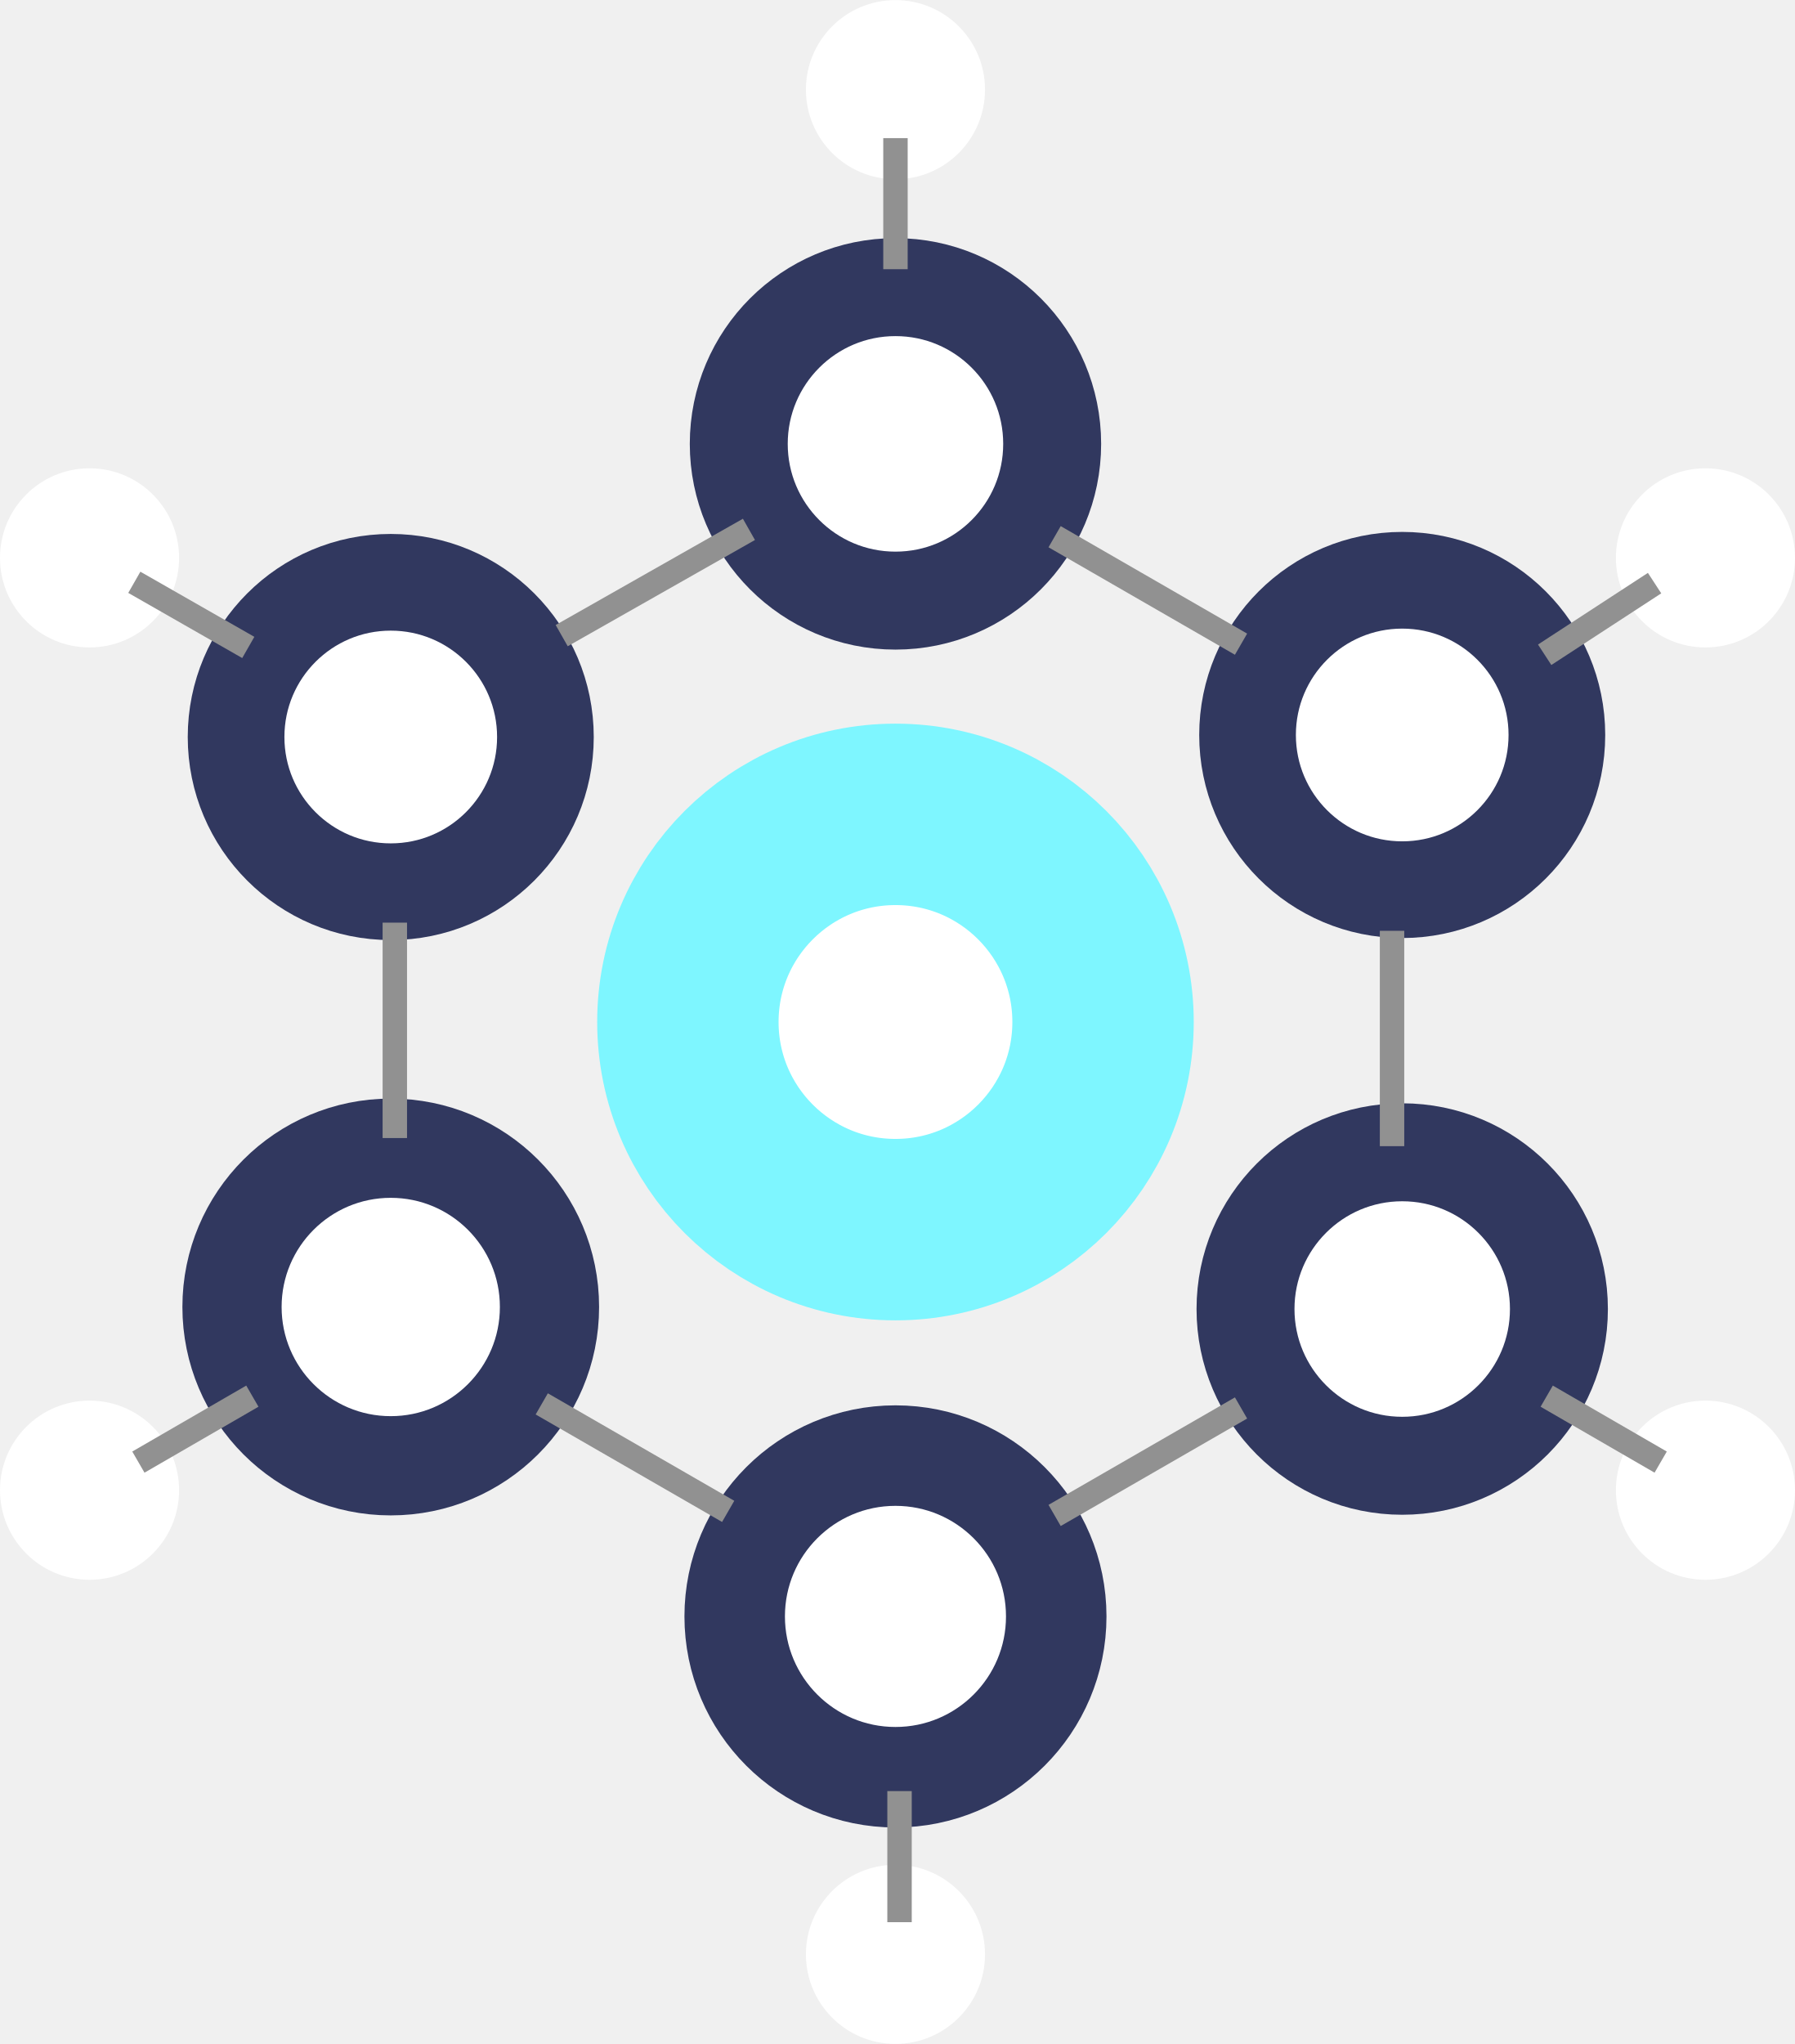
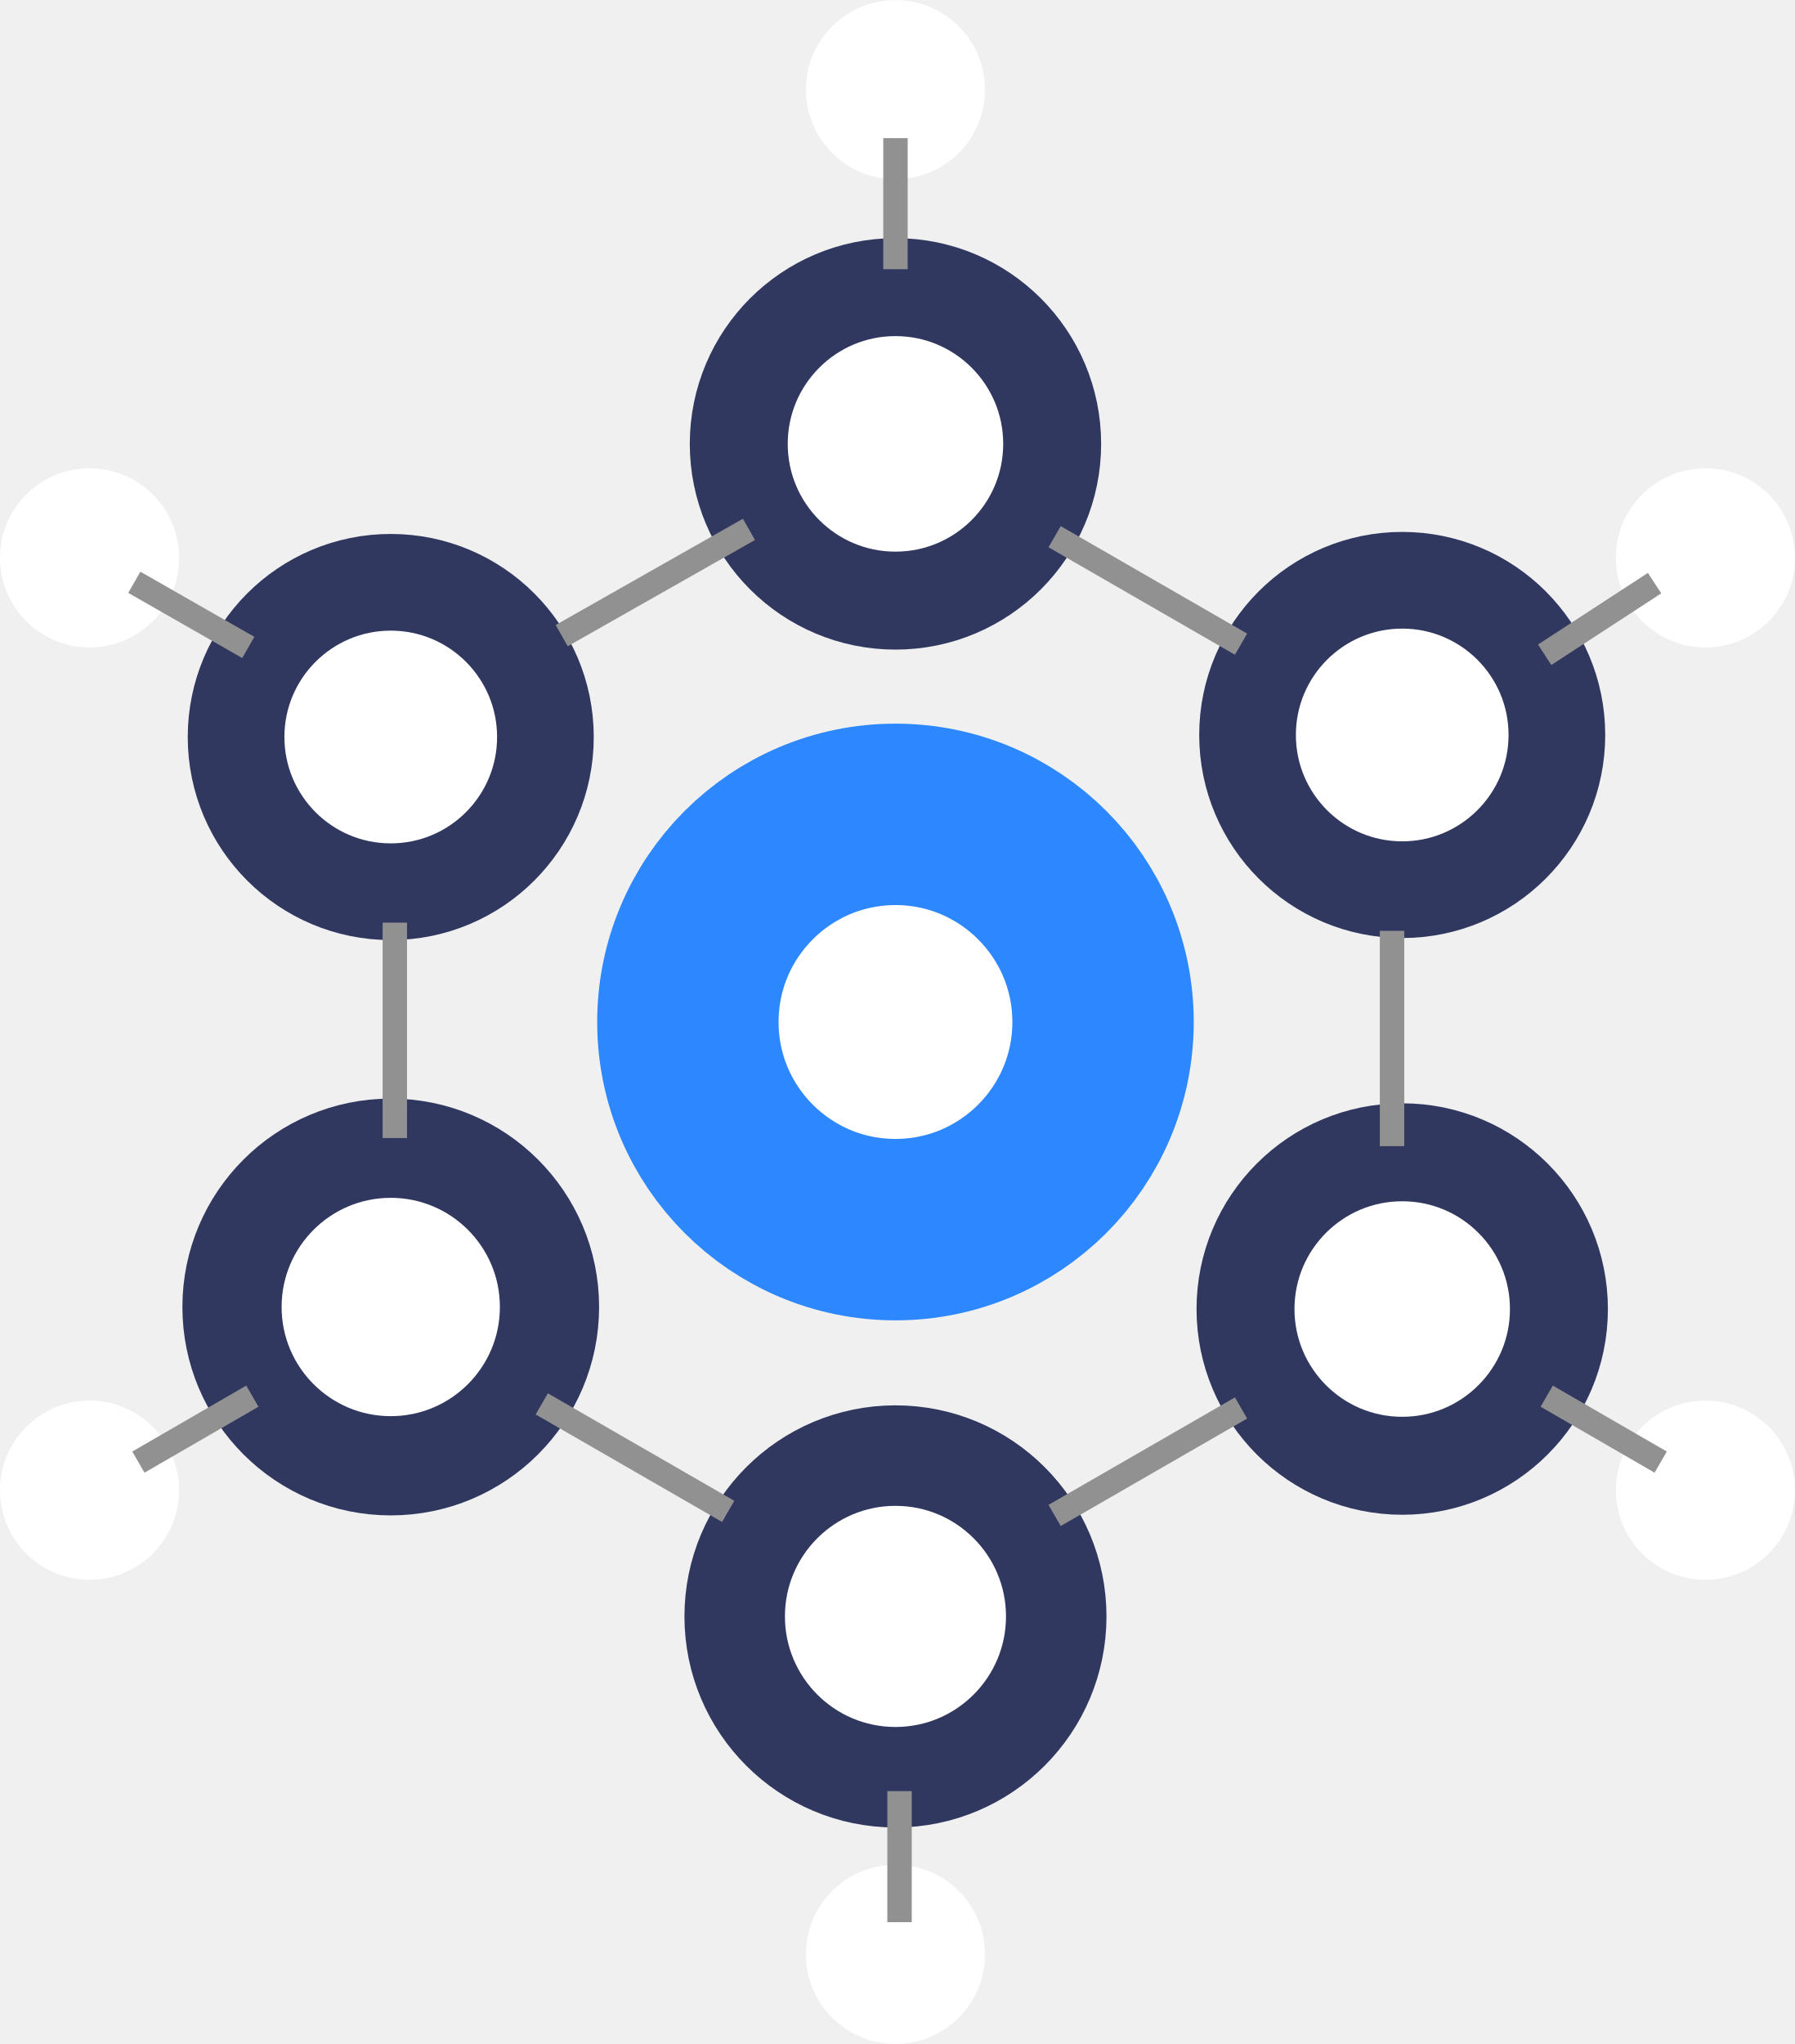
<svg xmlns="http://www.w3.org/2000/svg" id="Layer_1" viewBox="0 0 441 502" width="2196" height="2500">
-   <style>.st0,.st1,.st2,.st3,.st4{fill:#fff;stroke:#7ef6ff;stroke-width:44.563;stroke-miterlimit:10}.st1,.st2,.st3,.st4{stroke:#31385f;stroke-width:24.375}.st2,.st3,.st4{stroke-width:23.75}.st3,.st4{stroke-width:24.062}.st4{stroke-width:24.688}.st5{fill:#fff}.st6{fill:none;stroke:#919191;stroke-width:6;stroke-miterlimit:10}</style>
+   <style>.st0,.st1,.st2,.st3,.st4{fill:#fff;stroke:#2D88FF;stroke-width:44.563;stroke-miterlimit:10}.st1,.st2,.st3,.st4{stroke:#31385f;stroke-width:24.375}.st2,.st3,.st4{stroke-width:23.75}.st3,.st4{stroke-width:24.062}.st4{stroke-width:24.688}.st5{fill:#fff}.st6{fill:none;stroke:#919191;stroke-width:6;stroke-miterlimit:10}</style>
  <circle class="st0" cx="220" cy="251" r="51" />
  <circle class="st1" cx="96" cy="321" r="39" />
  <circle class="st2" cx="96" cy="181" r="38" />
  <circle class="st3" cx="220" cy="109" r="38.5" />
  <circle class="st2" cx="344.5" cy="180.5" r="38" />
  <circle class="st3" cx="344.5" cy="321.5" r="38.5" />
  <circle class="st4" cx="220" cy="397" r="39.5" />
  <circle class="st5" cx="22" cy="366" r="22" />
  <circle class="st5" cx="220" cy="480" r="22" />
  <circle class="st5" cx="419" cy="366" r="22" />
  <circle class="st5" cx="419" cy="137" r="22" />
  <circle class="st5" cx="220" cy="22" r="22" />
  <circle class="st5" cx="22" cy="137" r="22" />
  <path class="st6" d="M33 143l28 16M34 359.1l28-16.2M221 472.1v-32.2M408 359.1l-28-16.2M406.5 143.2l-27 17.6M220 33.9v32.2M138 156.1l46-26.1M259.1 131.8l45.8 26.4M342 228.6v52.9M304.9 345.8l-45.8 26.4M178.9 371.2l-45.8-26.4M97 279.5v-52.9" />
</svg>
